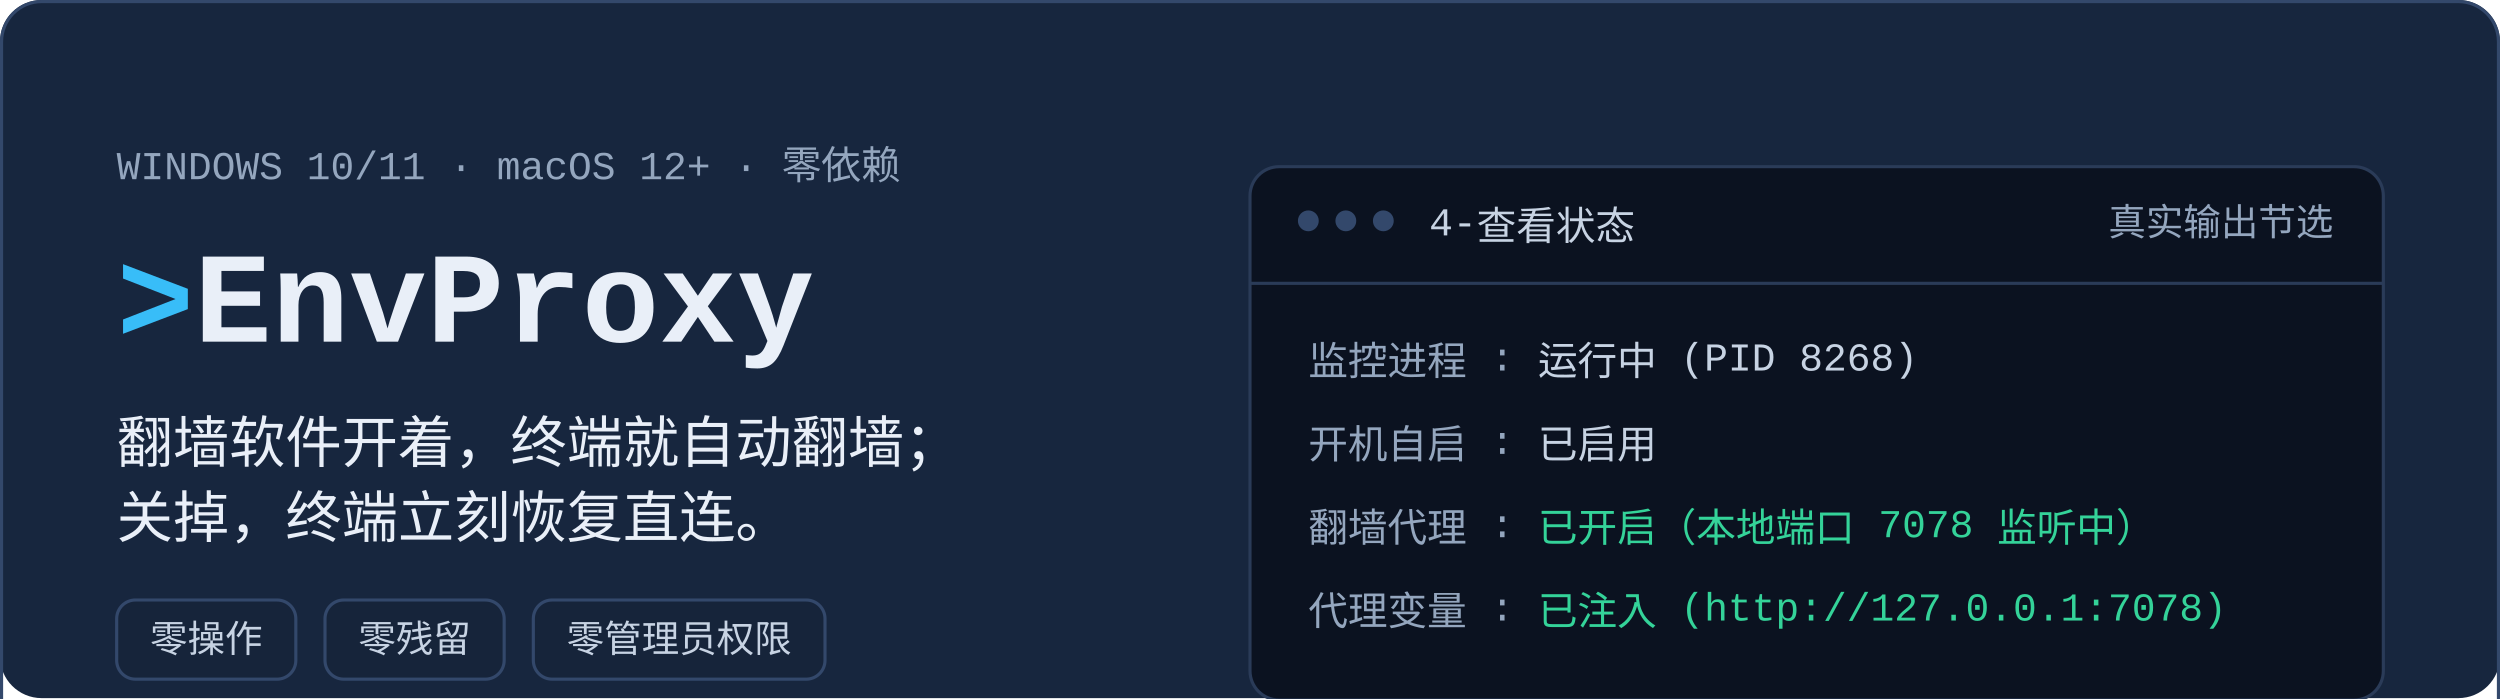
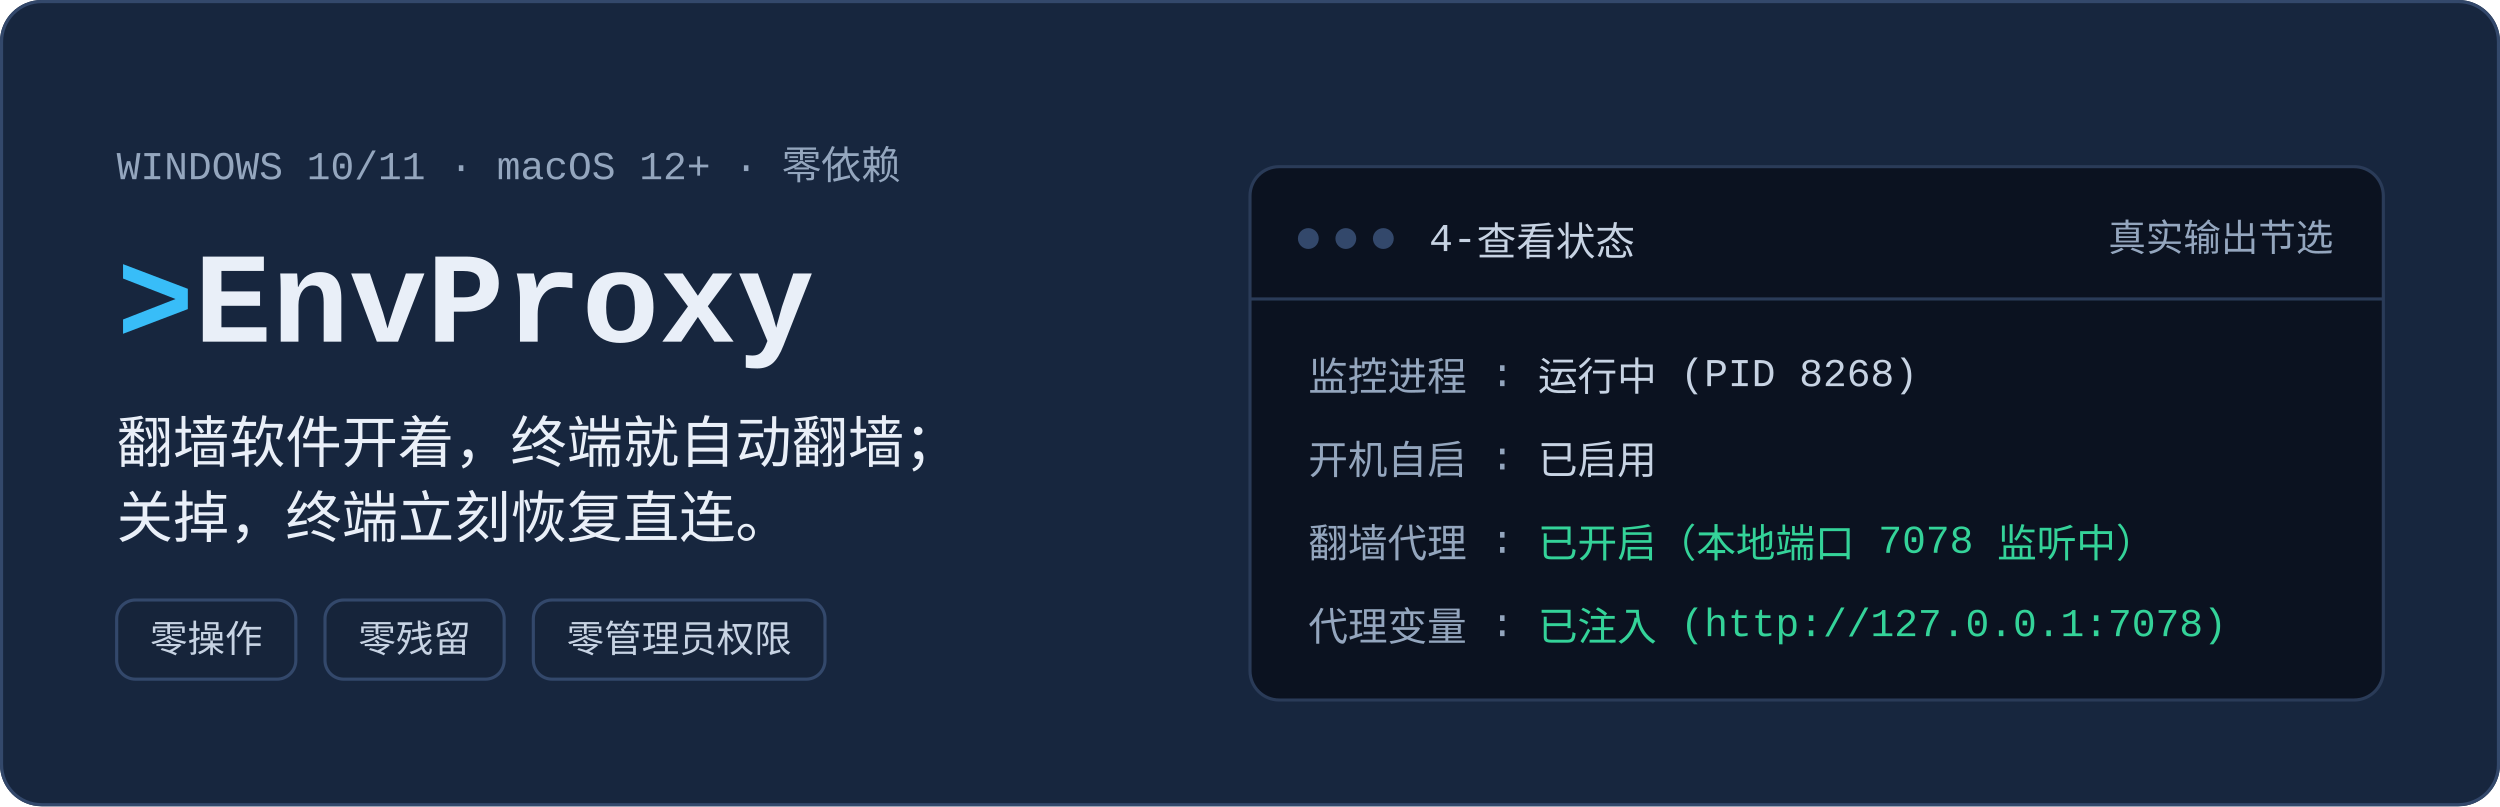
- <svg xmlns="http://www.w3.org/2000/svg" width="1200" height="335.1" viewBox="0 0 1200 335.1" role="img" aria-labelledby="heroTitle heroDesc">
-   <rect width="1200" height="335.1" rx="20" fill="#17263E" />
-   <rect x="0.75" y="0.75" width="1198.5" height="398.5" rx="19.25" fill="none" stroke="#33486B" stroke-width="1.5" />
+ <svg xmlns="http://www.w3.org/2000/svg" width="1200" height="387" viewBox="0 0 1200 387" role="img" aria-labelledby="heroTitle heroDesc">
+   <rect width="1200" height="387" rx="20" fill="#17263E" />
+   <rect x="0.75" y="0.75" width="1198.5" height="385.5" rx="19.25" fill="none" stroke="#33486B" stroke-width="1.5" />
  <g id="title-block" font-family="-apple-system, BlinkMacSystemFont, 'Segoe UI', 'PingFang SC', 'Microsoft YaHei', 'Noto Sans CJK SC', sans-serif">
    <text x="56" y="86" font-family="ui-monospace, SFMono-Regular, Menlo, Consolas, 'Liberation Mono', monospace" font-size="19" fill="#94A6BE">WINDOWS 10/11 · macOS 12+ · 零依赖</text>
    <text x="56" y="164" font-family="ui-monospace, SFMono-Regular, Menlo, Consolas, 'Liberation Mono', monospace" font-size="62" font-weight="700" fill="#E9EFF8">
      <tspan fill="#38BDF8">&gt; </tspan>EnvProxy</text>
    <text x="56" y="222" font-size="27" fill="#E9EFF8">翻墙软件开着，终端就自动翻墙；</text>
    <text x="56" y="258" font-size="27" fill="#E9EFF8">关掉，终端立刻恢复直连。</text>
    <g id="chips" font-size="18" fill="#C7D3E3">
      <rect x="56" y="288" width="86" height="38" rx="9" fill="#16243A" stroke="#33486B" stroke-width="1.5" />
      <text x="99" y="313" text-anchor="middle">零操作</text>
      <rect x="156" y="288" width="86" height="38" rx="9" fill="#16243A" stroke="#33486B" stroke-width="1.5" />
      <text x="199" y="313" text-anchor="middle">零残留</text>
      <rect x="256" y="288" width="140" height="38" rx="9" fill="#16243A" stroke="#33486B" stroke-width="1.5" />
      <text x="326" y="313" text-anchor="middle">零管理员权限</text>
    </g>
  </g>
  <g id="project-proof">
    <rect x="600" y="80" width="544" height="256" rx="14" fill="#0B1220" stroke="#2A3B58" stroke-width="1.5" />
    <g id="card-header" font-family="ui-monospace, SFMono-Regular, Menlo, Consolas, 'Liberation Mono', monospace">
-       <circle cx="628" cy="106" r="5" fill="#33486B" />
-       <circle cx="646" cy="106" r="5" fill="#33486B" />
-       <circle cx="664" cy="106" r="5" fill="#33486B" />
-       <text x="686" y="113" font-size="19" fill="#C7D3E3">4-查看状态</text>
-       <text x="1120" y="113" font-size="18" fill="#94A6BE" text-anchor="end">真实输出节选</text>
+       <circle cx="628" cy="114.5" r="5" fill="#33486B" />
+       <circle cx="646" cy="114.5" r="5" fill="#33486B" />
+       <circle cx="664" cy="114.5" r="5" fill="#33486B" />
+       <text x="686" y="120.5" font-size="19" fill="#C7D3E3">4-查看状态</text>
+       <text x="1120" y="120.5" font-size="18" fill="#94A6BE" text-anchor="end">真实输出节选</text>
    </g>
-     <line x1="600" y1="136" x2="1144" y2="136" stroke="#2A3B58" stroke-width="1.5" />
+     <line x1="600" y1="143.5" x2="1144" y2="143.5" stroke="#2A3B58" stroke-width="1.5" />
    <g id="card-body" font-family="ui-monospace, SFMono-Regular, Menlo, Consolas, 'Liberation Mono', monospace" font-size="19" fill="#94A6BE">
-       <text x="628" y="180">监控进程 : <tspan fill="#C7D3E3">运行中 (PID 8268)</tspan>
+       <text x="628" y="187.5">监控进程 : <tspan fill="#C7D3E3">运行中 (PID 8268)</tspan>
      </text>
-       <text x="628" y="220">开机自启 : <tspan fill="#C7D3E3">已启用</tspan>
+       <text x="628" y="227.5">开机自启 : <tspan fill="#C7D3E3">已启用</tspan>
      </text>
-       <text x="628" y="260">翻墙代理 : <tspan fill="#34D399">已开启（本地端口 7078 监听中）</tspan>
+       <text x="628" y="267.5">翻墙代理 : <tspan fill="#34D399">已开启（本地端口 7078 监听中）</tspan>
      </text>
-       <text x="628" y="300">代理变量 : <tspan fill="#34D399">已注入 (http://127.0.0.1:7078)</tspan>
+       <text x="628" y="307.5">代理变量 : <tspan fill="#34D399">已注入 (http://127.0.0.1:7078)</tspan>
      </text>
    </g>
  </g>
</svg>
